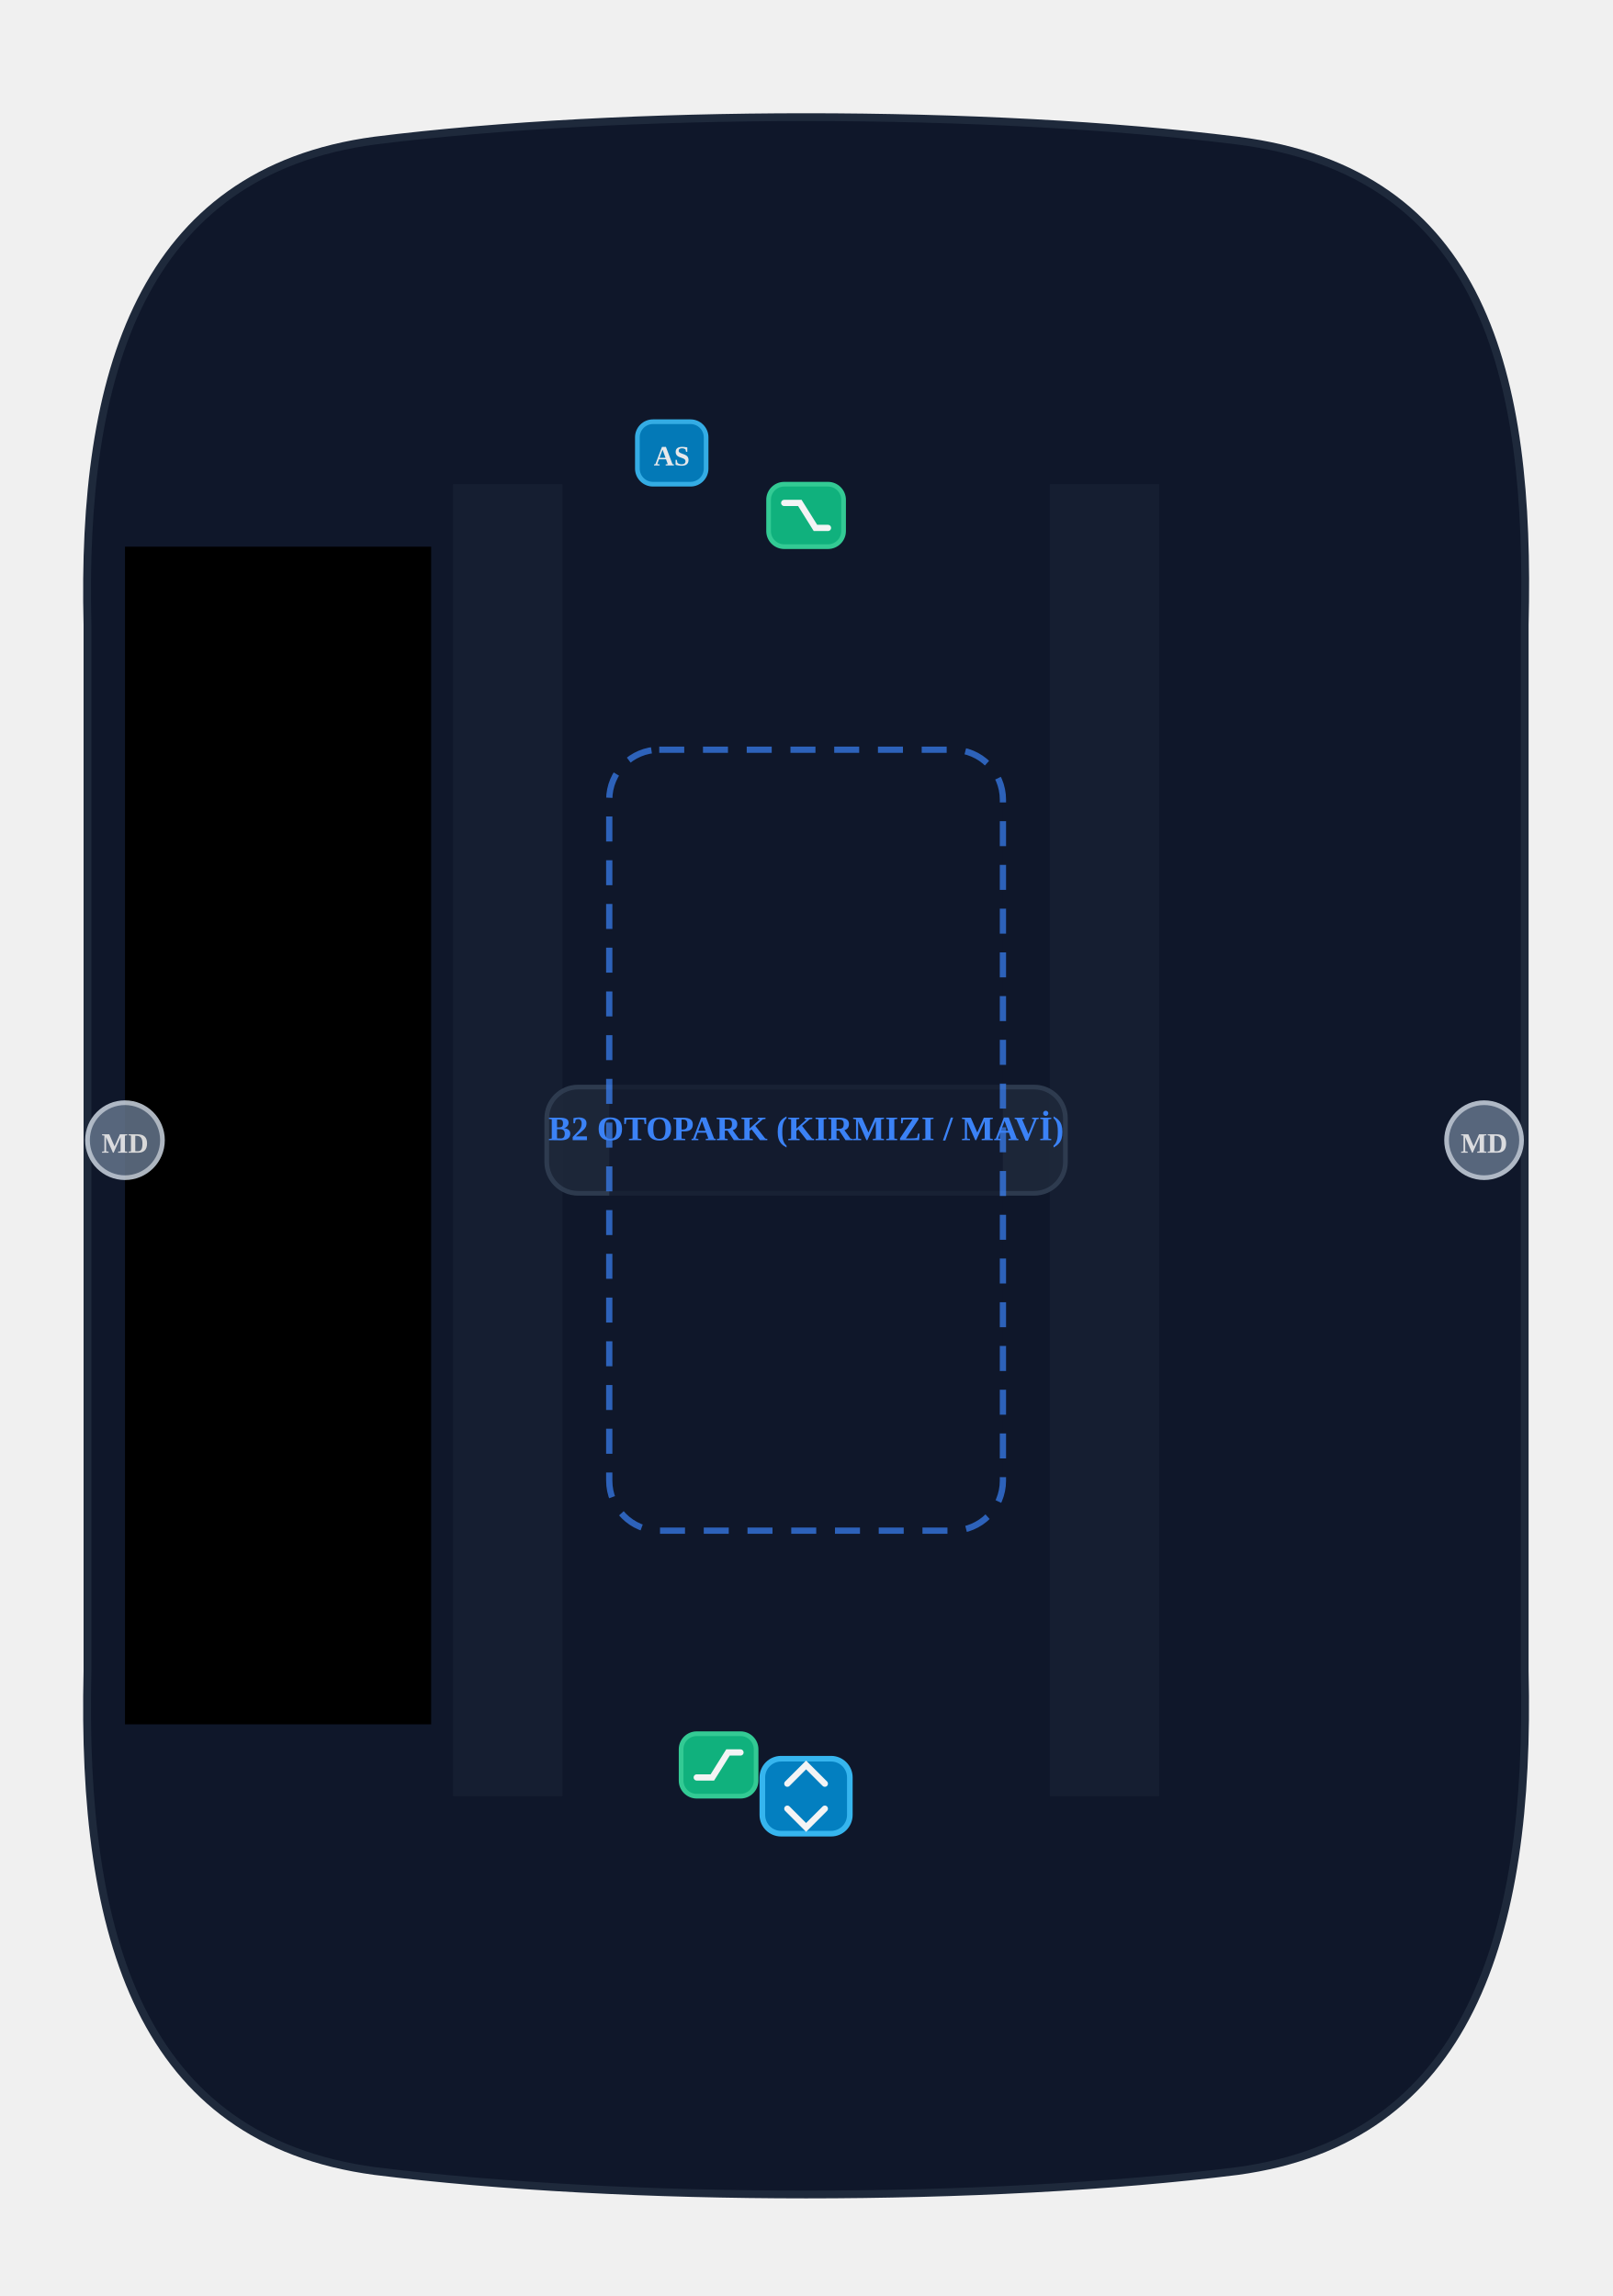
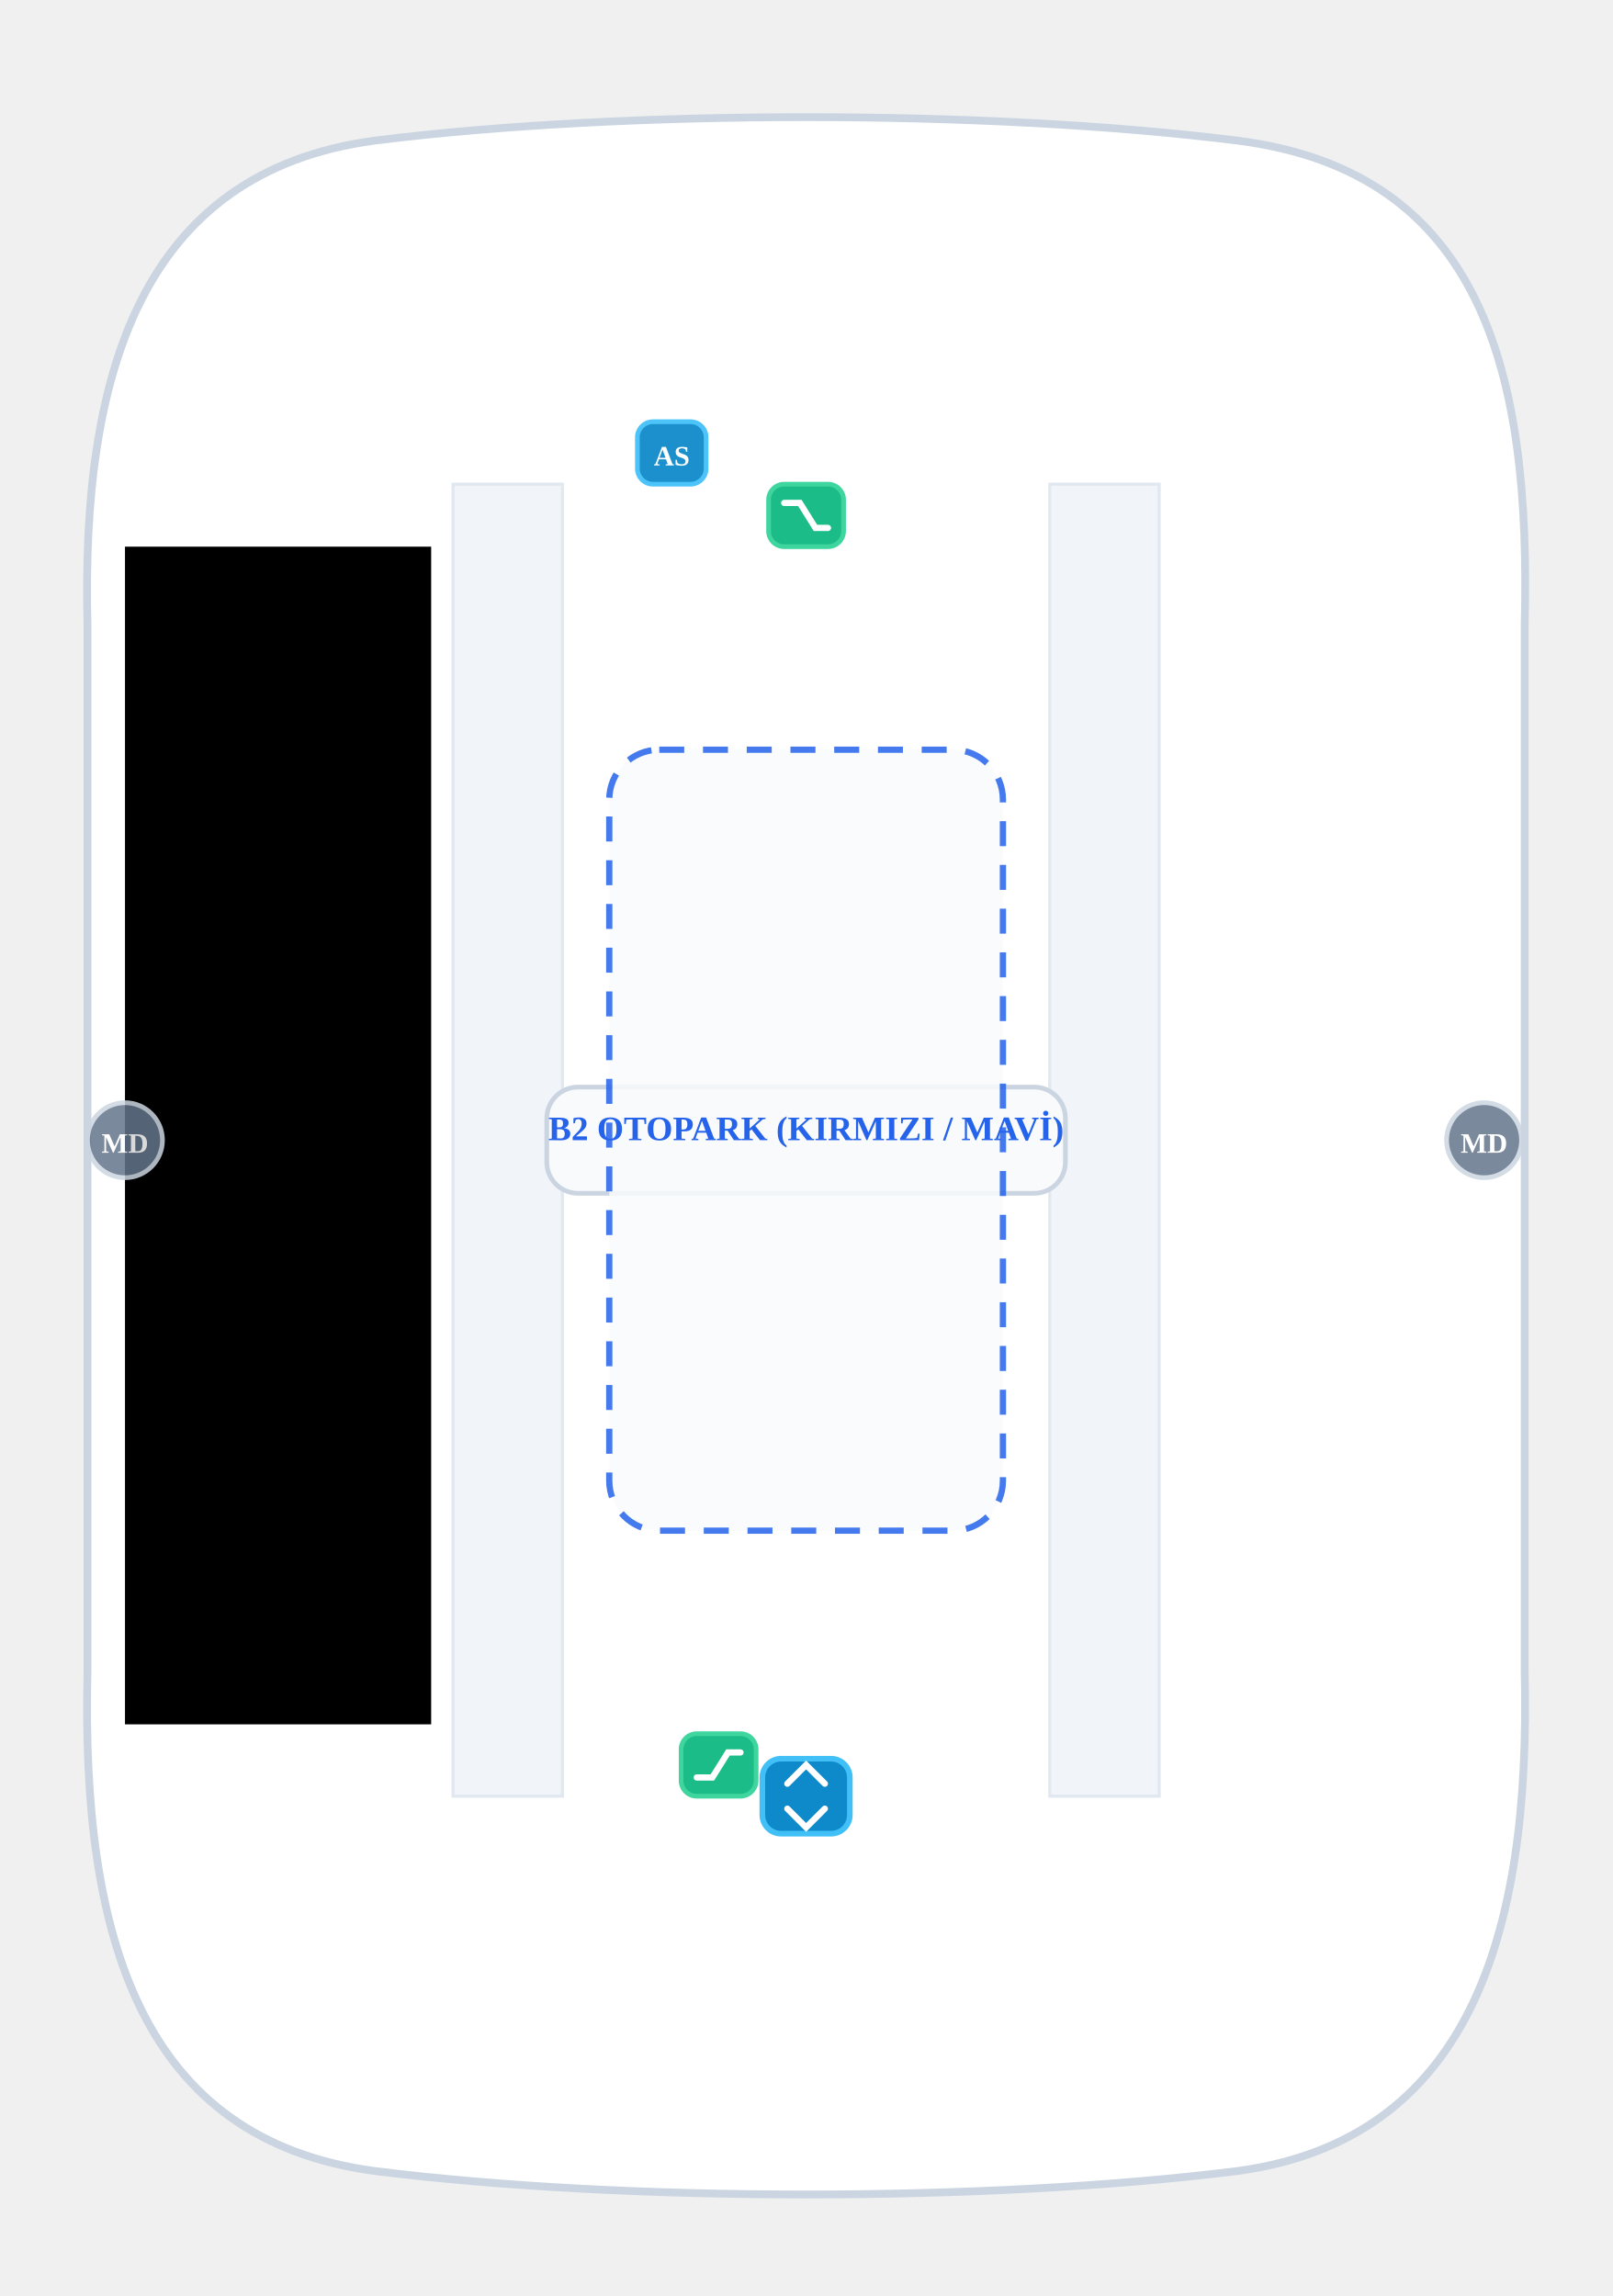
<svg xmlns="http://www.w3.org/2000/svg" viewBox="0 0 516 735" width="100%" height="100%" class="map__svg">
  <defs>
    <filter id="slab-shadow" x="-5%" y="-5%" width="110%" height="110%">
-       <feDropShadow dx="0" dy="4" stdDeviation="6" flood-opacity="0.12" />
+       <feDropShadow dx="0" dy="4" stdDeviation="6" flood-opacity="0.08" />
    </filter>
    <linearGradient id="atriumGrad" x1="0%" y1="0%" x2="100%" y2="100%">
-       <stop offset="0%" stop-color="#0e1726" stop-opacity="0.95" />
-       <stop offset="100%" stop-color="#080e1a" stop-opacity="0.95" />
+       <stop offset="0%" stop-color="#f0f9ff" stop-opacity="0.95" />
+       <stop offset="100%" stop-color="#e0f2fe" stop-opacity="0.95" />
    </linearGradient>
    <linearGradient id="fountainGrad" x1="0%" y1="0%" x2="100%" y2="100%">
-       <stop offset="0%" stop-color="#06b6d4" stop-opacity="0.35" />
-       <stop offset="100%" stop-color="#3b82f6" stop-opacity="0.2" />
+       <stop offset="0%" stop-color="#38bdf8" stop-opacity="0.35" />
+       <stop offset="100%" stop-color="#0284c7" stop-opacity="0.25" />
    </linearGradient>
  </defs>
  <g id="FloorSlab" class="map__slab">
-     <path id="slab_outer_2" class="slab corridor-path" d="M 120 45 C 200 35, 316 35, 396 45 C 475 55, 490 120, 488 200 L 488 535 C 490 620, 470 685, 396 695 C 316 705, 200 705, 120 695 C 45 685, 26 620, 28 535 L 28 200 C 26 120, 45 55, 120 45 Z" fill="#0f172a" stroke="#1e293b" stroke-width="2.5" />
-     <path class="corridor-lane" d="M 145 155 L 180 155 L 180 575 L 145 575 Z" fill="#1e293b" opacity="0.4" />
-     <path class="corridor-lane" d="M 336 155 L 371 155 L 371 575 L 336 575 Z" fill="#1e293b" opacity="0.4" />
-     <rect x="175" y="348" width="166" height="34" rx="10" fill="#1e293b" stroke="#334155" stroke-width="1.5" opacity="0.85" />
+     <path id="slab_outer_2" class="slab corridor-path" d="M 120 45 C 200 35, 316 35, 396 45 C 475 55, 490 120, 488 200 L 488 535 C 490 620, 470 685, 396 695 C 316 705, 200 705, 120 695 C 45 685, 26 620, 28 535 L 28 200 C 26 120, 45 55, 120 45 Z" fill="#ffffff" stroke="#cbd5e1" stroke-width="2.5" />
+     <path class="corridor-lane" d="M 145 155 L 180 155 L 180 575 L 145 575 Z" fill="#f1f5f9" stroke="#e2e8f0" stroke-width="1" />
+     <path class="corridor-lane" d="M 336 155 L 371 155 L 371 575 L 336 575 Z" fill="#f1f5f9" stroke="#e2e8f0" stroke-width="1" />
+     <rect x="175" y="348" width="166" height="34" rx="10" fill="#f8fafc" stroke="#cbd5e1" stroke-width="1.5" />
  </g>
  <g id="FloorVoids">
-     <rect x="195" y="240" width="126" height="250" rx="16" fill="#0f172a" stroke="#3b82f6" stroke-width="2" stroke-dasharray="8 6" opacity="0.7" />
-     <text x="258" y="365" text-anchor="middle" fill="#3b82f6" font-size="11" font-weight="800">B2 OTOPARK (KIRMIZI / MAVİ)</text>
+     <rect x="195" y="240" width="126" height="250" rx="16" fill="#f8fafc" stroke="#2563eb" stroke-width="2" stroke-dasharray="8 6" opacity="0.85" />
+     <text x="258" y="365" text-anchor="middle" fill="#2563eb" font-size="11" font-weight="800">B2 OTOPARK (KIRMIZI / MAVİ)</text>
  </g>
  <g id="FloorRooms">
    <path id="room_2_1" class="room room--shop room--tenant g-service cat-service store-polygon" d="M 40.0 175.0 L 138.0 175.0 L 138.0 552.0 L 40.0 552.0 Z" fillRule="evenodd" data-id="store_2_1" />
  </g>
  <g id="FloorIcons" class="pointer-events-none">
    <g transform="translate(258, 575)" class="portal-svg portal-elevator" opacity="0.95">
      <rect x="-14" y="-12" width="28" height="24" rx="6" fill="#0284c7" stroke="#38bdf8" stroke-width="1.8" />
      <path d="M-6 -4 L0 -10 L6 -4 M-6 4 L0 10 L6 4" stroke="#ffffff" stroke-width="2" fill="none" stroke-linecap="round" />
    </g>
    <g transform="translate(230, 565)" class="portal-svg portal-escalator" opacity="0.95">
      <rect x="-12" y="-10" width="24" height="20" rx="5" fill="#10b981" stroke="#34d399" stroke-width="1.5" />
      <path d="M-7 4 L-2 4 L3 -4 L7 -4" stroke="#ffffff" stroke-width="2" fill="none" stroke-linecap="round" />
    </g>
    <g transform="translate(258, 165)" class="portal-svg portal-escalator" opacity="0.95">
      <rect x="-12" y="-10" width="24" height="20" rx="5" fill="#10b981" stroke="#34d399" stroke-width="1.5" />
      <path d="M-7 -4 L-2 -4 L3 4 L7 4" stroke="#ffffff" stroke-width="2" fill="none" stroke-linecap="round" />
    </g>
    <g transform="translate(215, 145)" class="portal-svg portal-elevator" opacity="0.9">
      <rect x="-11" y="-10" width="22" height="20" rx="5" fill="#0284c7" stroke="#38bdf8" stroke-width="1.5" />
      <text x="0" y="4" text-anchor="middle" fill="#ffffff" font-size="9" font-weight="900">AS</text>
    </g>
    <g transform="translate(475, 365)" class="portal-svg portal-stairs" opacity="0.85">
      <circle r="12" fill="#64748b" stroke="#cbd5e1" stroke-width="1.5" />
      <text x="0" y="4" text-anchor="middle" fill="#ffffff" font-size="9" font-weight="900">MD</text>
    </g>
    <g transform="translate(40, 365)" class="portal-svg portal-stairs" opacity="0.85">
      <circle r="12" fill="#64748b" stroke="#cbd5e1" stroke-width="1.5" />
      <text x="0" y="4" text-anchor="middle" fill="#ffffff" font-size="9" font-weight="900">MD</text>
    </g>
  </g>
</svg>
